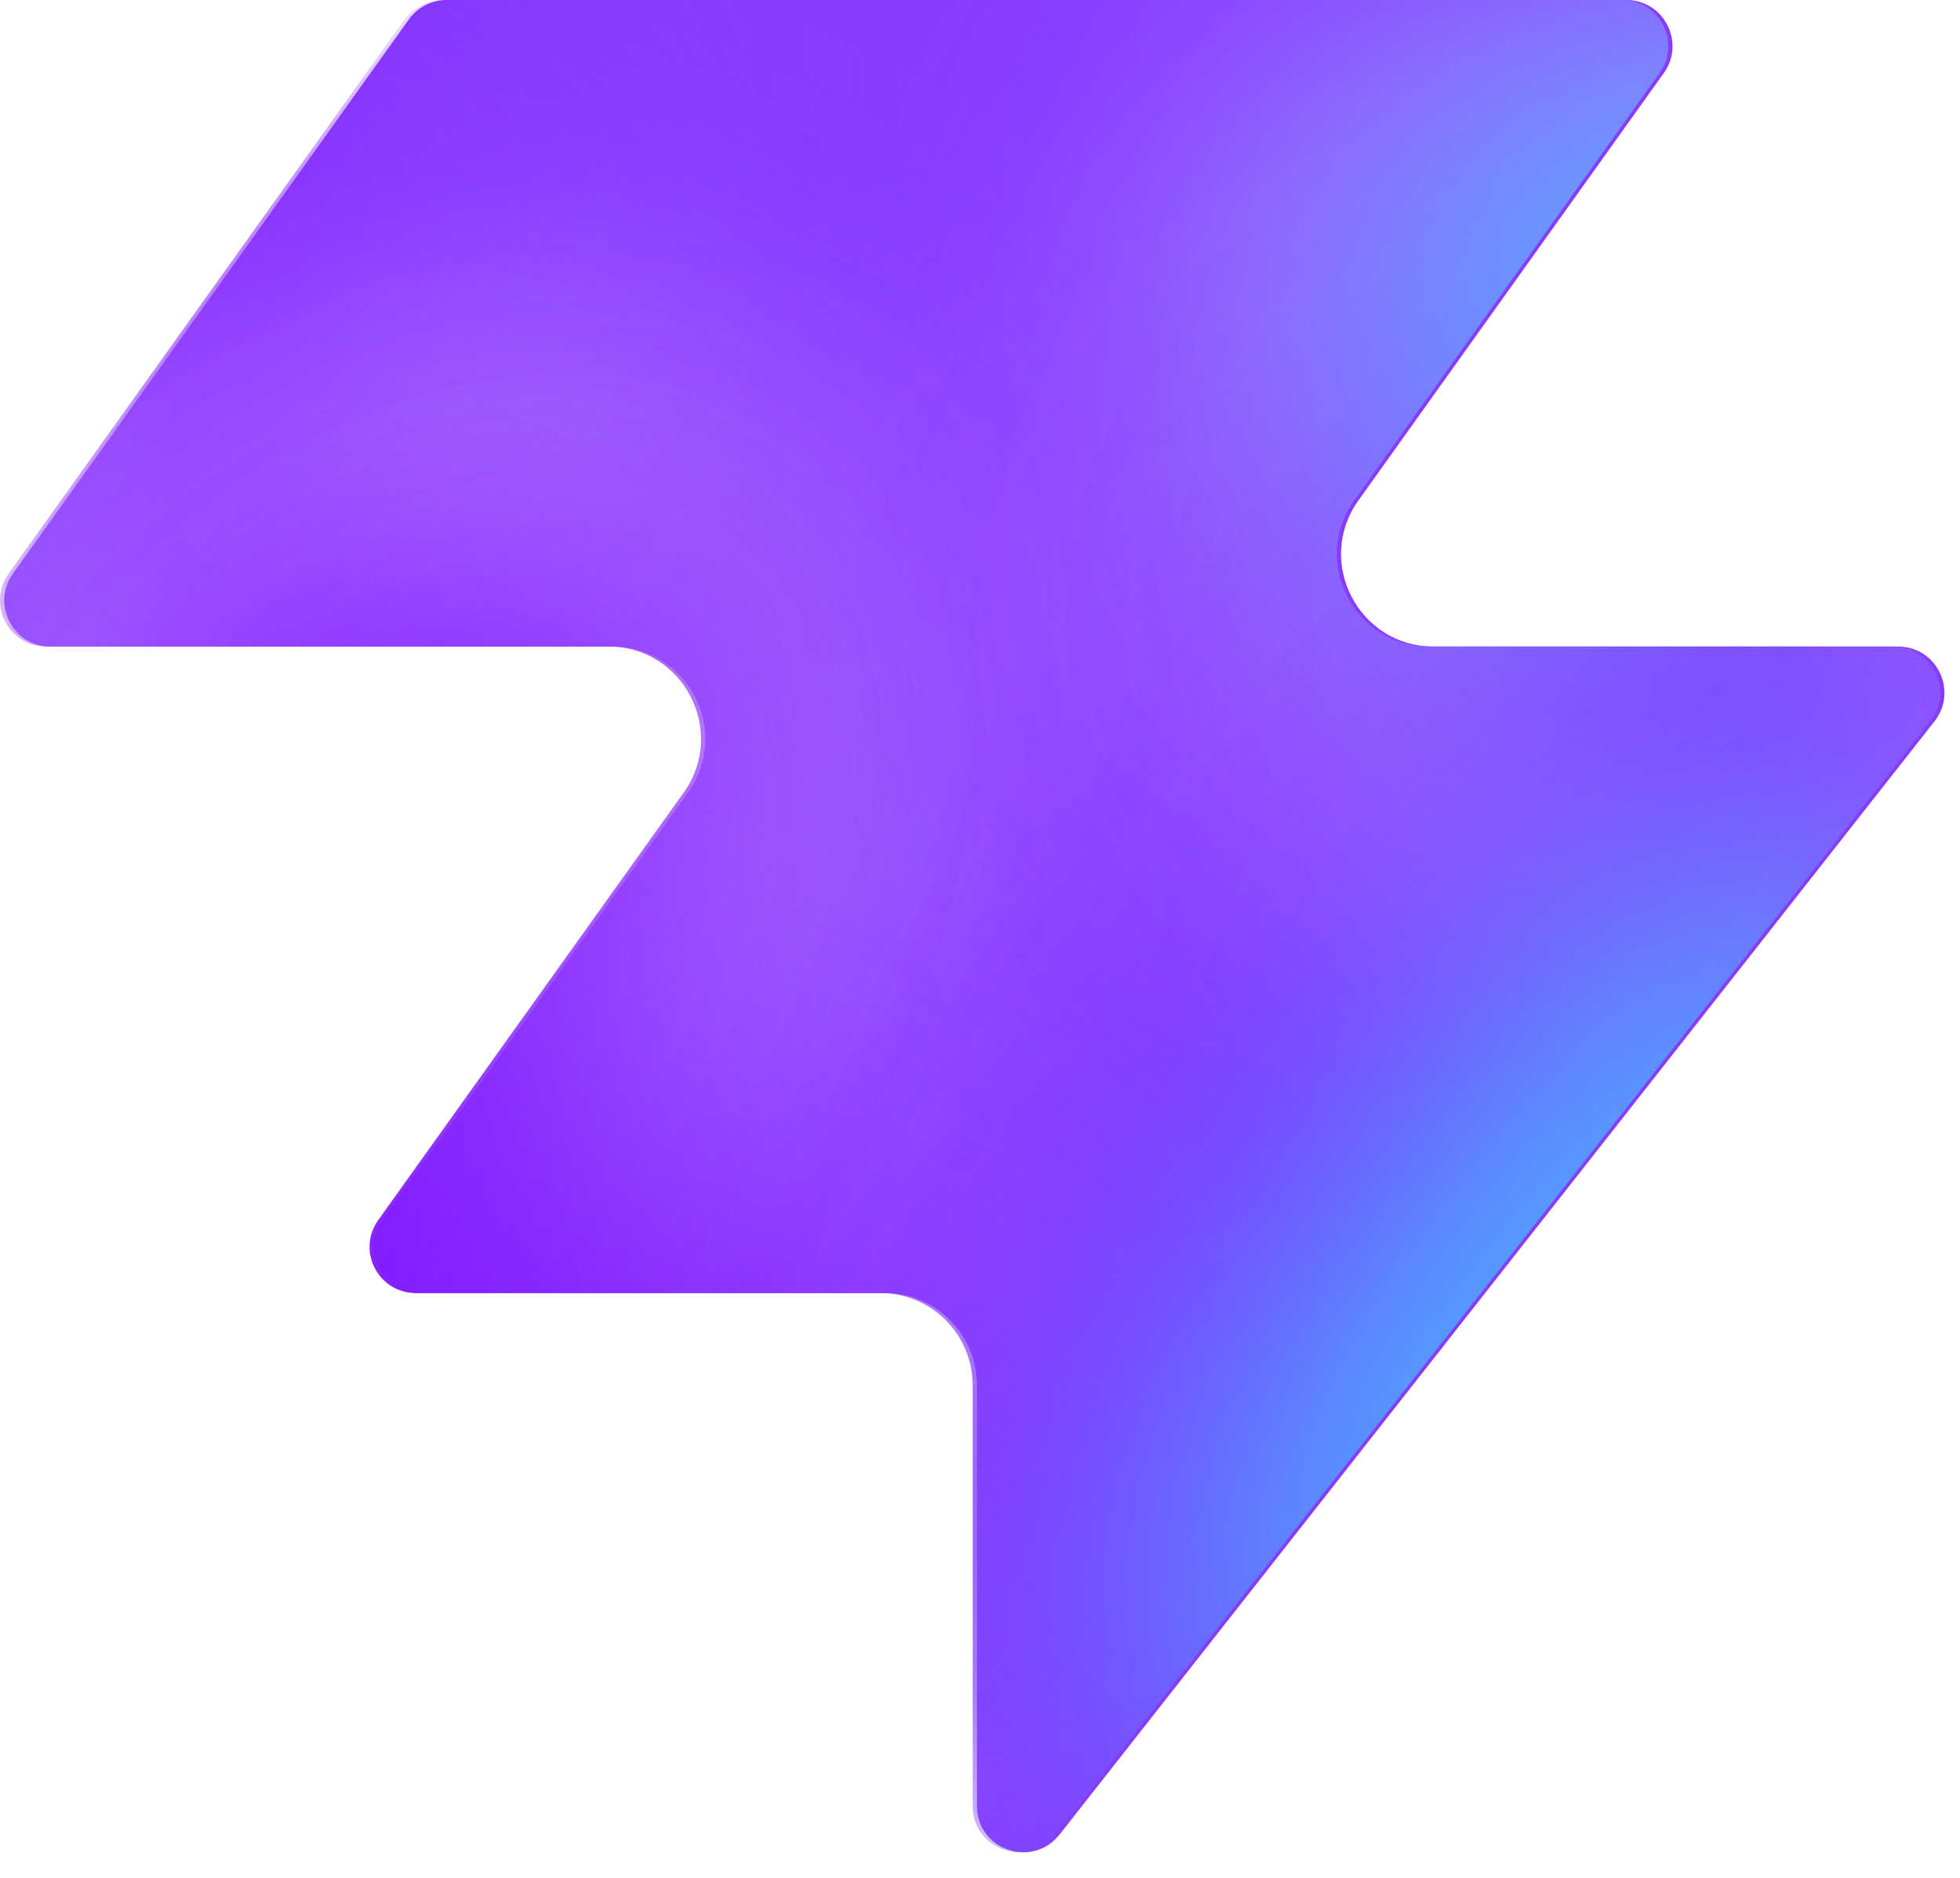
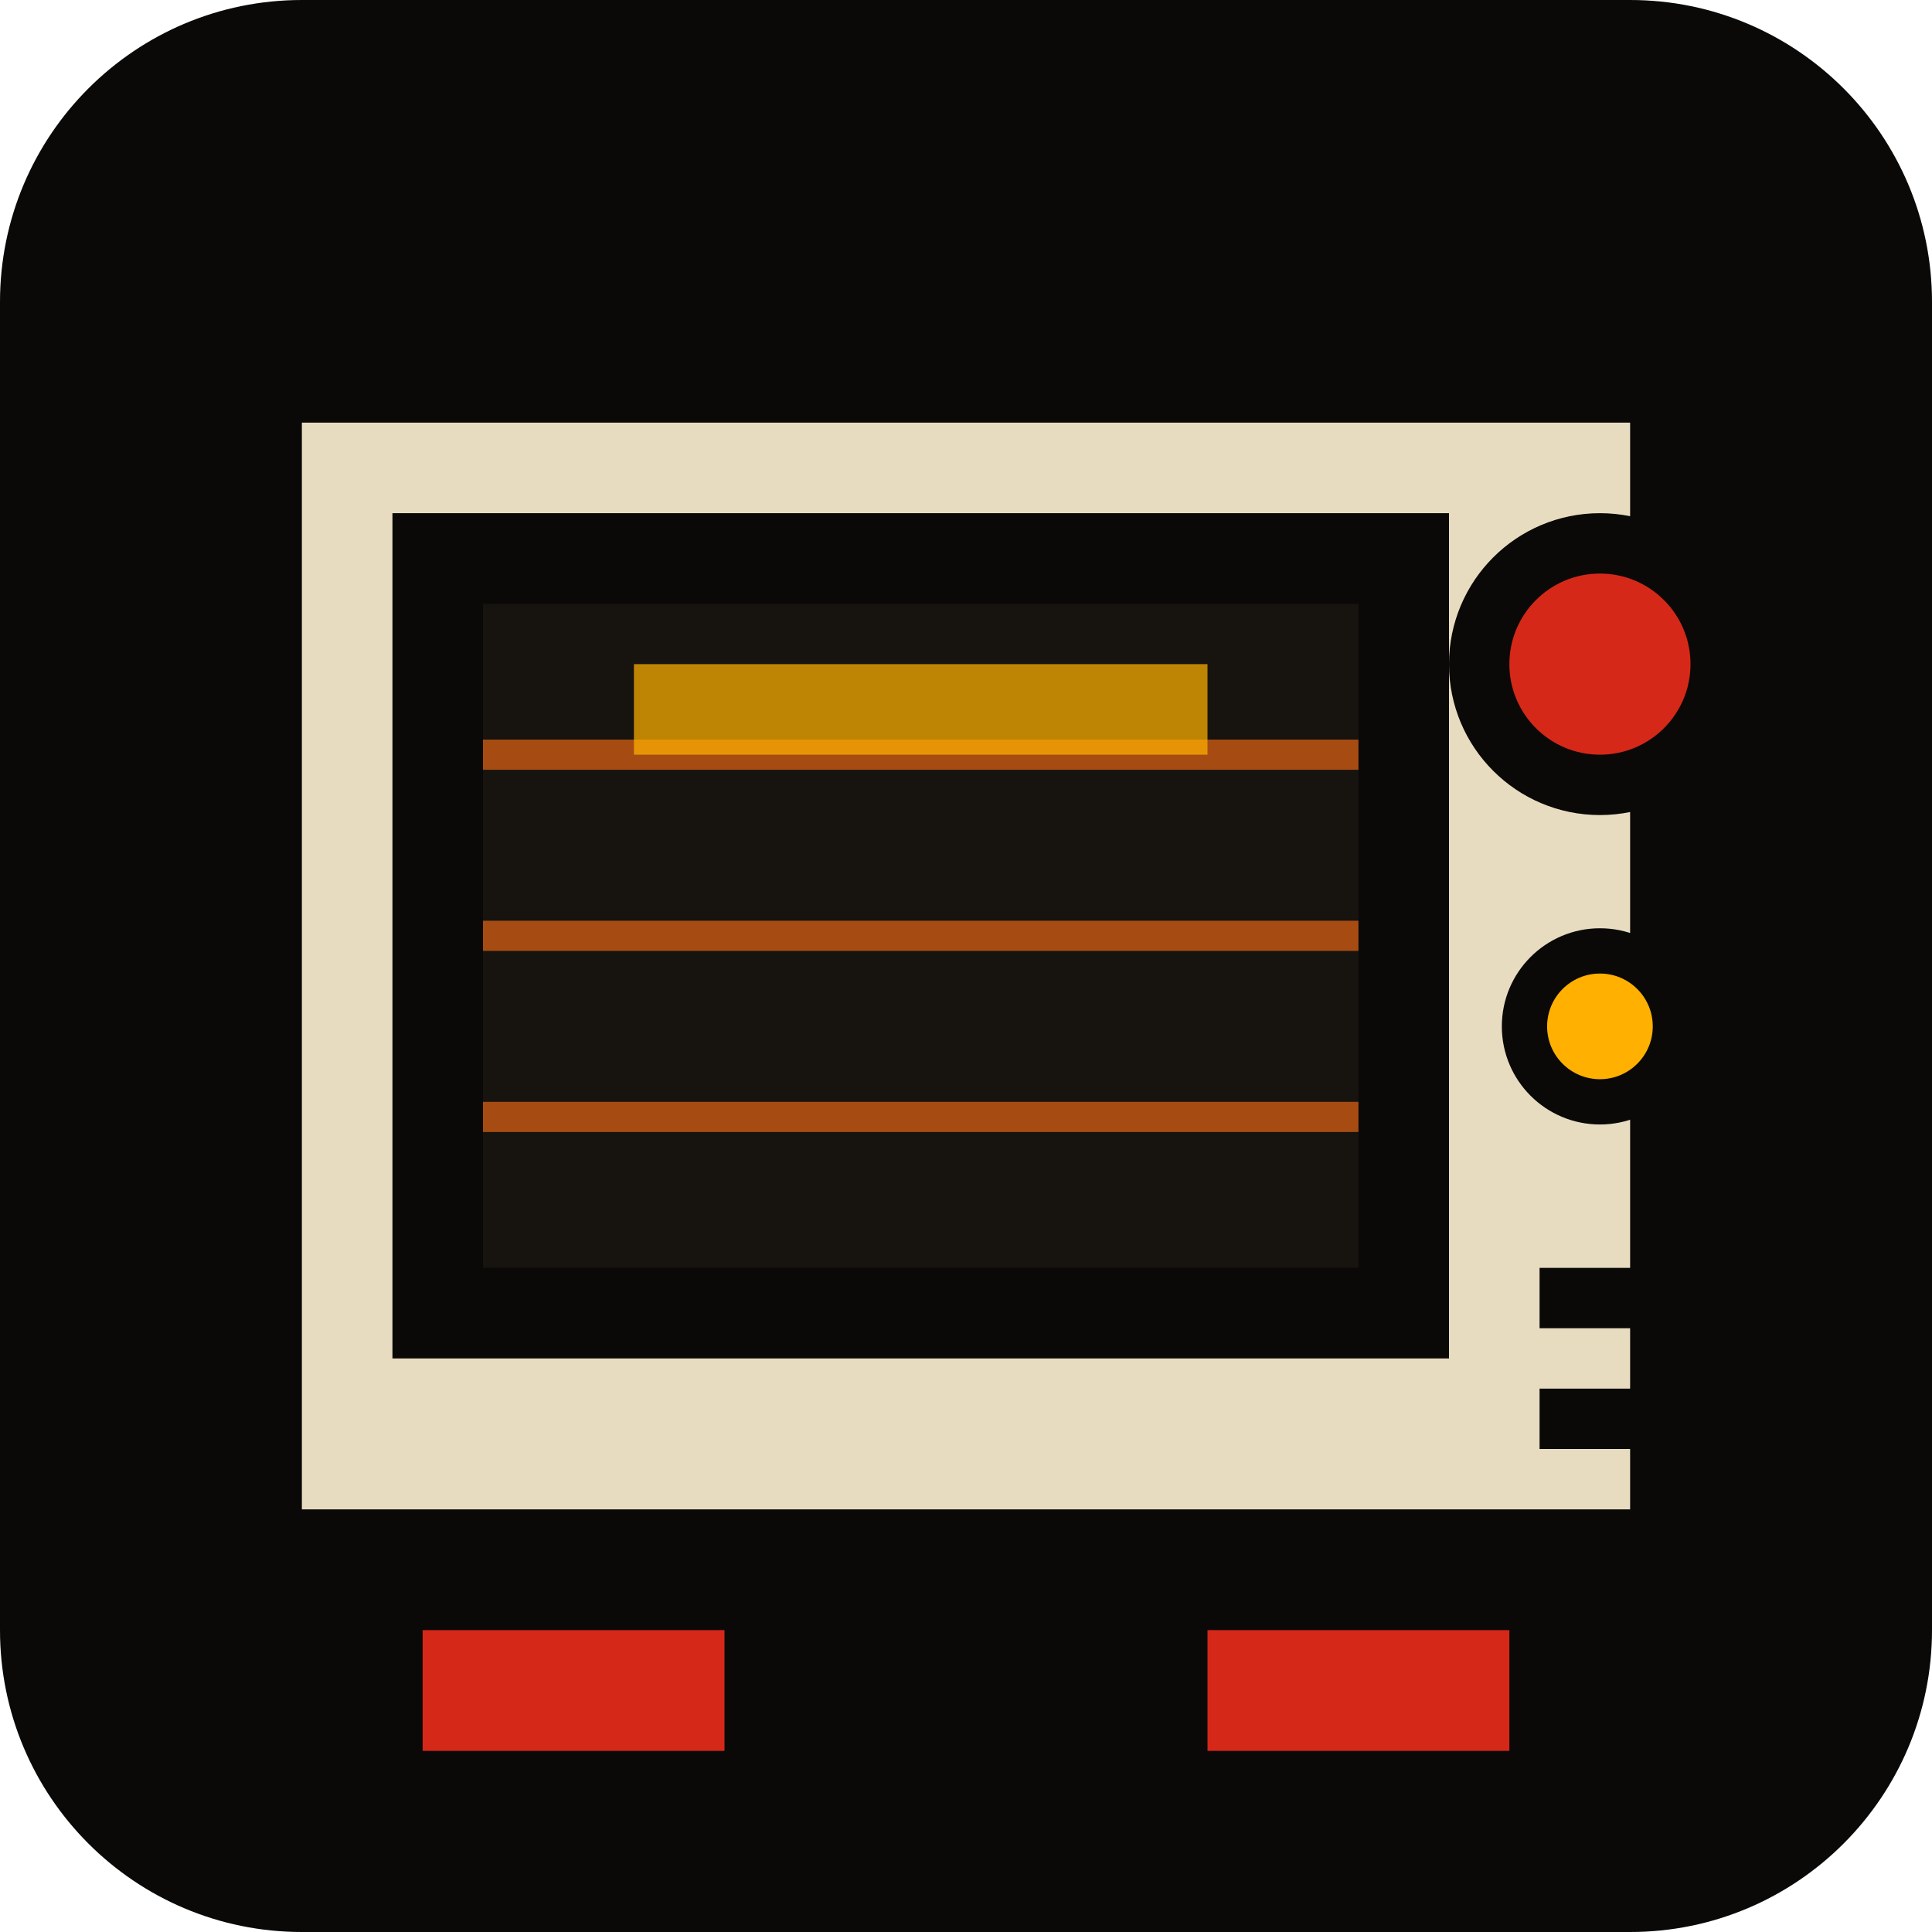
- <svg xmlns="http://www.w3.org/2000/svg" width="48" height="46" fill="none" viewBox="0 0 48 46">
-   <path fill="#863bff" d="M25.946 44.938c-.664.845-2.021.375-2.021-.698V33.937a2.26 2.26 0 0 0-2.262-2.262H10.287c-.92 0-1.456-1.04-.92-1.788l7.48-10.471c1.07-1.497 0-3.578-1.842-3.578H1.237c-.92 0-1.456-1.04-.92-1.788L10.013.474c.214-.297.556-.474.92-.474h28.894c.92 0 1.456 1.04.92 1.788l-7.48 10.471c-1.07 1.498 0 3.579 1.842 3.579h11.377c.943 0 1.473 1.088.89 1.83L25.947 44.94z" style="fill:#863bff;fill:color(display-p3 .525 .23 1);fill-opacity:1" />
-   <mask id="a" width="48" height="46" x="0" y="0" maskUnits="userSpaceOnUse" style="mask-type:alpha">
-     <path fill="#000" d="M25.842 44.938c-.664.844-2.021.375-2.021-.698V33.937a2.26 2.26 0 0 0-2.262-2.262H10.183c-.92 0-1.456-1.04-.92-1.788l7.48-10.471c1.07-1.498 0-3.579-1.842-3.579H1.133c-.92 0-1.456-1.04-.92-1.787L9.91.473c.214-.297.556-.474.92-.474h28.894c.92 0 1.456 1.04.92 1.788l-7.48 10.471c-1.07 1.498 0 3.578 1.842 3.578h11.377c.943 0 1.473 1.088.89 1.832L25.843 44.94z" style="fill:#000;fill-opacity:1" />
-   </mask>
-   <g mask="url(#a)">
-     <g filter="url(#b)">
-       <ellipse cx="5.508" cy="14.704" fill="#ede6ff" rx="5.508" ry="14.704" style="fill:#ede6ff;fill:color(display-p3 .927 .903 1);fill-opacity:1" transform="matrix(.00324 1 1 -.00324 -4.47 31.516)" />
-     </g>
-     <g filter="url(#c)">
-       <ellipse cx="10.399" cy="29.851" fill="#ede6ff" rx="10.399" ry="29.851" style="fill:#ede6ff;fill:color(display-p3 .927 .903 1);fill-opacity:1" transform="matrix(.00324 1 1 -.00324 -39.328 7.883)" />
-     </g>
-     <g filter="url(#d)">
-       <ellipse cx="5.508" cy="30.487" fill="#7e14ff" rx="5.508" ry="30.487" style="fill:#7e14ff;fill:color(display-p3 .492 .077 1);fill-opacity:1" transform="rotate(89.814 -25.913 -14.639)scale(1 -1)" />
-     </g>
-     <g filter="url(#e)">
-       <ellipse cx="5.508" cy="30.599" fill="#7e14ff" rx="5.508" ry="30.599" style="fill:#7e14ff;fill:color(display-p3 .492 .077 1);fill-opacity:1" transform="rotate(89.814 -32.644 -3.334)scale(1 -1)" />
-     </g>
-     <g filter="url(#f)">
-       <ellipse cx="5.508" cy="30.599" fill="#7e14ff" rx="5.508" ry="30.599" style="fill:#7e14ff;fill:color(display-p3 .492 .077 1);fill-opacity:1" transform="matrix(.00324 1 1 -.00324 -34.34 30.47)" />
-     </g>
-     <g filter="url(#g)">
-       <ellipse cx="14.072" cy="22.078" fill="#ede6ff" rx="14.072" ry="22.078" style="fill:#ede6ff;fill:color(display-p3 .927 .903 1);fill-opacity:1" transform="rotate(93.35 24.506 48.493)scale(-1 1)" />
-     </g>
-     <g filter="url(#h)">
-       <ellipse cx="3.47" cy="21.501" fill="#7e14ff" rx="3.47" ry="21.501" style="fill:#7e14ff;fill:color(display-p3 .492 .077 1);fill-opacity:1" transform="rotate(89.009 28.708 47.59)scale(-1 1)" />
-     </g>
-     <g filter="url(#i)">
-       <ellipse cx="3.47" cy="21.501" fill="#7e14ff" rx="3.47" ry="21.501" style="fill:#7e14ff;fill:color(display-p3 .492 .077 1);fill-opacity:1" transform="rotate(89.009 28.708 47.59)scale(-1 1)" />
-     </g>
-     <g filter="url(#j)">
-       <ellipse cx=".387" cy="8.972" fill="#7e14ff" rx="4.407" ry="29.108" style="fill:#7e14ff;fill:color(display-p3 .492 .077 1);fill-opacity:1" transform="rotate(39.51 .387 8.972)" />
-     </g>
-     <g filter="url(#k)">
-       <ellipse cx="47.523" cy="-6.092" fill="#7e14ff" rx="4.407" ry="29.108" style="fill:#7e14ff;fill:color(display-p3 .492 .077 1);fill-opacity:1" transform="rotate(37.892 47.523 -6.092)" />
-     </g>
-     <g filter="url(#l)">
-       <ellipse cx="41.412" cy="6.333" fill="#47bfff" rx="5.971" ry="9.665" style="fill:#47bfff;fill:color(display-p3 .28 .748 1);fill-opacity:1" transform="rotate(37.892 41.412 6.333)" />
-     </g>
-     <g filter="url(#m)">
-       <ellipse cx="-1.879" cy="38.332" fill="#7e14ff" rx="4.407" ry="29.108" style="fill:#7e14ff;fill:color(display-p3 .492 .077 1);fill-opacity:1" transform="rotate(37.892 -1.88 38.332)" />
-     </g>
-     <g filter="url(#n)">
-       <ellipse cx="-1.879" cy="38.332" fill="#7e14ff" rx="4.407" ry="29.108" style="fill:#7e14ff;fill:color(display-p3 .492 .077 1);fill-opacity:1" transform="rotate(37.892 -1.88 38.332)" />
-     </g>
-     <g filter="url(#o)">
-       <ellipse cx="35.651" cy="29.907" fill="#7e14ff" rx="4.407" ry="29.108" style="fill:#7e14ff;fill:color(display-p3 .492 .077 1);fill-opacity:1" transform="rotate(37.892 35.651 29.907)" />
-     </g>
-     <g filter="url(#p)">
-       <ellipse cx="38.418" cy="32.4" fill="#47bfff" rx="5.971" ry="15.297" style="fill:#47bfff;fill:color(display-p3 .28 .748 1);fill-opacity:1" transform="rotate(37.892 38.418 32.4)" />
-     </g>
-   </g>
-   <defs>
-     <filter id="b" width="60.045" height="41.654" x="-19.77" y="16.149" color-interpolation-filters="sRGB" filterUnits="userSpaceOnUse">
-       <feFlood flood-opacity="0" result="BackgroundImageFix" />
-       <feBlend in="SourceGraphic" in2="BackgroundImageFix" result="shape" />
-       <feGaussianBlur result="effect1_foregroundBlur_2002_17158" stdDeviation="7.659" />
-     </filter>
-     <filter id="c" width="90.34" height="51.437" x="-54.613" y="-7.533" color-interpolation-filters="sRGB" filterUnits="userSpaceOnUse">
-       <feFlood flood-opacity="0" result="BackgroundImageFix" />
-       <feBlend in="SourceGraphic" in2="BackgroundImageFix" result="shape" />
-       <feGaussianBlur result="effect1_foregroundBlur_2002_17158" stdDeviation="7.659" />
-     </filter>
-     <filter id="d" width="79.355" height="29.4" x="-49.64" y="2.03" color-interpolation-filters="sRGB" filterUnits="userSpaceOnUse">
-       <feFlood flood-opacity="0" result="BackgroundImageFix" />
-       <feBlend in="SourceGraphic" in2="BackgroundImageFix" result="shape" />
-       <feGaussianBlur result="effect1_foregroundBlur_2002_17158" stdDeviation="4.596" />
-     </filter>
-     <filter id="e" width="79.579" height="29.4" x="-45.045" y="20.029" color-interpolation-filters="sRGB" filterUnits="userSpaceOnUse">
-       <feFlood flood-opacity="0" result="BackgroundImageFix" />
-       <feBlend in="SourceGraphic" in2="BackgroundImageFix" result="shape" />
-       <feGaussianBlur result="effect1_foregroundBlur_2002_17158" stdDeviation="4.596" />
-     </filter>
-     <filter id="f" width="79.579" height="29.4" x="-43.513" y="21.178" color-interpolation-filters="sRGB" filterUnits="userSpaceOnUse">
-       <feFlood flood-opacity="0" result="BackgroundImageFix" />
-       <feBlend in="SourceGraphic" in2="BackgroundImageFix" result="shape" />
-       <feGaussianBlur result="effect1_foregroundBlur_2002_17158" stdDeviation="4.596" />
-     </filter>
-     <filter id="g" width="74.749" height="58.852" x="15.756" y="-17.901" color-interpolation-filters="sRGB" filterUnits="userSpaceOnUse">
-       <feFlood flood-opacity="0" result="BackgroundImageFix" />
-       <feBlend in="SourceGraphic" in2="BackgroundImageFix" result="shape" />
-       <feGaussianBlur result="effect1_foregroundBlur_2002_17158" stdDeviation="7.659" />
-     </filter>
-     <filter id="h" width="61.377" height="25.362" x="23.548" y="2.284" color-interpolation-filters="sRGB" filterUnits="userSpaceOnUse">
-       <feFlood flood-opacity="0" result="BackgroundImageFix" />
-       <feBlend in="SourceGraphic" in2="BackgroundImageFix" result="shape" />
-       <feGaussianBlur result="effect1_foregroundBlur_2002_17158" stdDeviation="4.596" />
-     </filter>
-     <filter id="i" width="61.377" height="25.362" x="23.548" y="2.284" color-interpolation-filters="sRGB" filterUnits="userSpaceOnUse">
-       <feFlood flood-opacity="0" result="BackgroundImageFix" />
-       <feBlend in="SourceGraphic" in2="BackgroundImageFix" result="shape" />
-       <feGaussianBlur result="effect1_foregroundBlur_2002_17158" stdDeviation="4.596" />
-     </filter>
-     <filter id="j" width="56.045" height="63.649" x="-27.636" y="-22.853" color-interpolation-filters="sRGB" filterUnits="userSpaceOnUse">
-       <feFlood flood-opacity="0" result="BackgroundImageFix" />
-       <feBlend in="SourceGraphic" in2="BackgroundImageFix" result="shape" />
-       <feGaussianBlur result="effect1_foregroundBlur_2002_17158" stdDeviation="4.596" />
-     </filter>
-     <filter id="k" width="54.814" height="64.646" x="20.116" y="-38.415" color-interpolation-filters="sRGB" filterUnits="userSpaceOnUse">
-       <feFlood flood-opacity="0" result="BackgroundImageFix" />
-       <feBlend in="SourceGraphic" in2="BackgroundImageFix" result="shape" />
-       <feGaussianBlur result="effect1_foregroundBlur_2002_17158" stdDeviation="4.596" />
-     </filter>
-     <filter id="l" width="33.541" height="35.313" x="24.641" y="-11.323" color-interpolation-filters="sRGB" filterUnits="userSpaceOnUse">
-       <feFlood flood-opacity="0" result="BackgroundImageFix" />
-       <feBlend in="SourceGraphic" in2="BackgroundImageFix" result="shape" />
-       <feGaussianBlur result="effect1_foregroundBlur_2002_17158" stdDeviation="4.596" />
-     </filter>
-     <filter id="m" width="54.814" height="64.646" x="-29.286" y="6.009" color-interpolation-filters="sRGB" filterUnits="userSpaceOnUse">
-       <feFlood flood-opacity="0" result="BackgroundImageFix" />
-       <feBlend in="SourceGraphic" in2="BackgroundImageFix" result="shape" />
-       <feGaussianBlur result="effect1_foregroundBlur_2002_17158" stdDeviation="4.596" />
-     </filter>
-     <filter id="n" width="54.814" height="64.646" x="-29.286" y="6.009" color-interpolation-filters="sRGB" filterUnits="userSpaceOnUse">
-       <feFlood flood-opacity="0" result="BackgroundImageFix" />
-       <feBlend in="SourceGraphic" in2="BackgroundImageFix" result="shape" />
-       <feGaussianBlur result="effect1_foregroundBlur_2002_17158" stdDeviation="4.596" />
-     </filter>
-     <filter id="o" width="54.814" height="64.646" x="8.244" y="-2.416" color-interpolation-filters="sRGB" filterUnits="userSpaceOnUse">
-       <feFlood flood-opacity="0" result="BackgroundImageFix" />
-       <feBlend in="SourceGraphic" in2="BackgroundImageFix" result="shape" />
-       <feGaussianBlur result="effect1_foregroundBlur_2002_17158" stdDeviation="4.596" />
-     </filter>
-     <filter id="p" width="39.409" height="43.623" x="18.713" y="10.588" color-interpolation-filters="sRGB" filterUnits="userSpaceOnUse">
-       <feFlood flood-opacity="0" result="BackgroundImageFix" />
-       <feBlend in="SourceGraphic" in2="BackgroundImageFix" result="shape" />
-       <feGaussianBlur result="effect1_foregroundBlur_2002_17158" stdDeviation="4.596" />
-     </filter>
-   </defs>
+ <svg xmlns="http://www.w3.org/2000/svg" viewBox="0 0 64 64">
+   <rect width="64" height="64" rx="10" fill="#0a0908" />
+   <path d="M8 12h48v40H8z" fill="#e8dcc0" stroke="#0a0908" stroke-width="4" />
+   <path d="M13 17h35v28H13z" rx="5" fill="#0a0908" />
+   <path d="M16 20h29v22H16z" fill="#17130f" />
+   <path d="M16 25h29M16 31h29M16 37h29" stroke="#f26a16" stroke-width="1" opacity=".65" />
+   <path d="M21 22h19v3H21z" fill="#ffb000" opacity=".72" />
+   <circle cx="53" cy="22" r="4" fill="#d62818" stroke="#0a0908" stroke-width="2" />
+   <circle cx="53" cy="34" r="2.5" fill="#ffb000" stroke="#0a0908" stroke-width="1.5" />
+   <path d="M51 43h5M51 47h5" stroke="#0a0908" stroke-width="2" />
+   <path d="M14 54h10v4H14zM40 54h10v4H40z" fill="#d62818" />
</svg>
